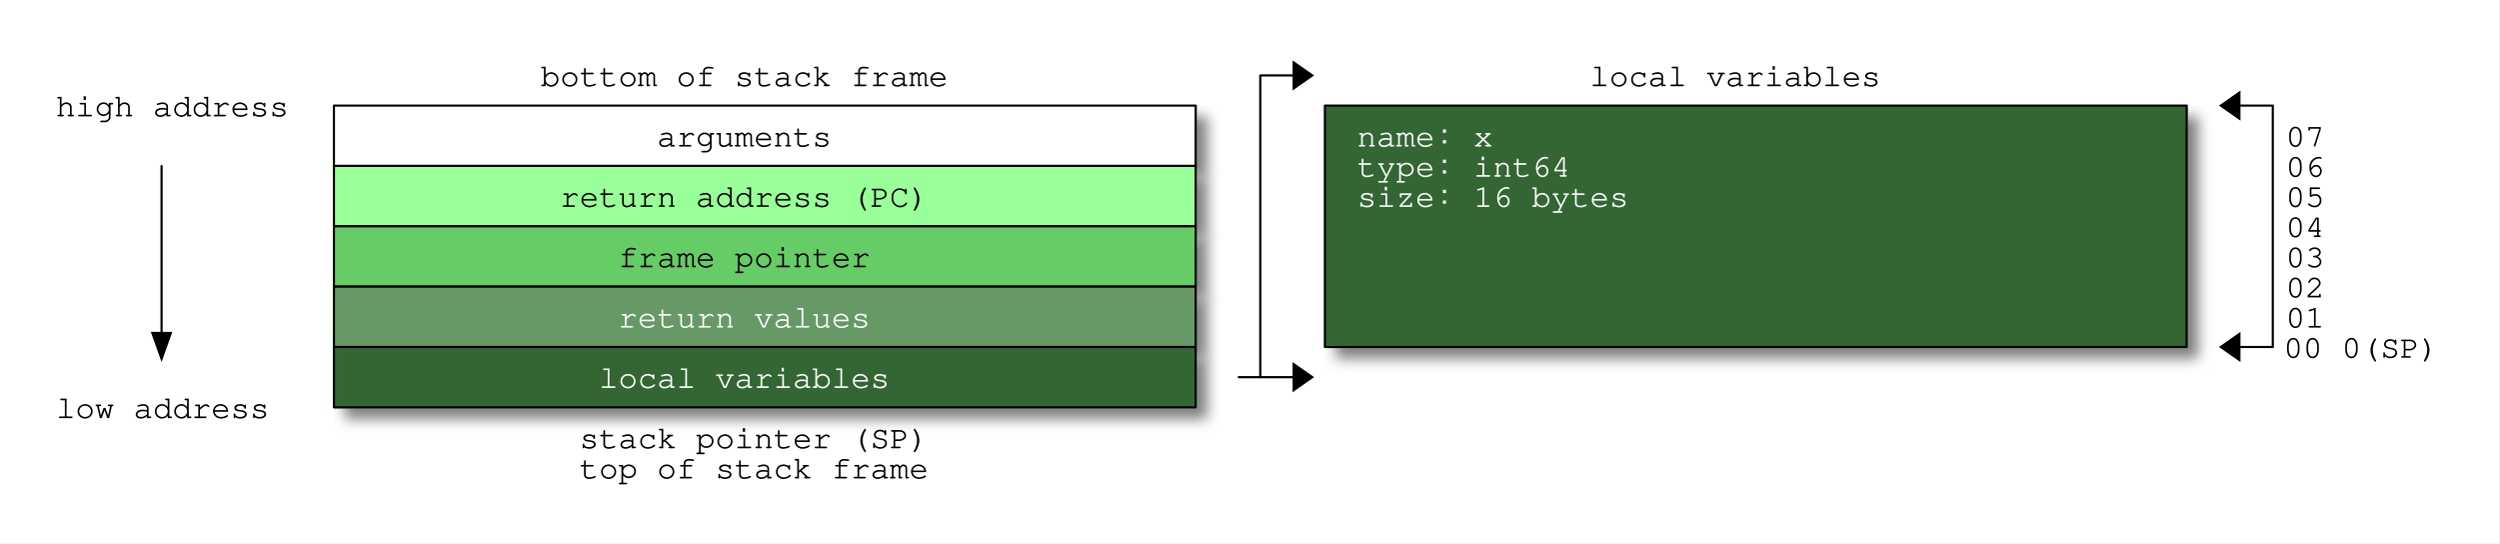
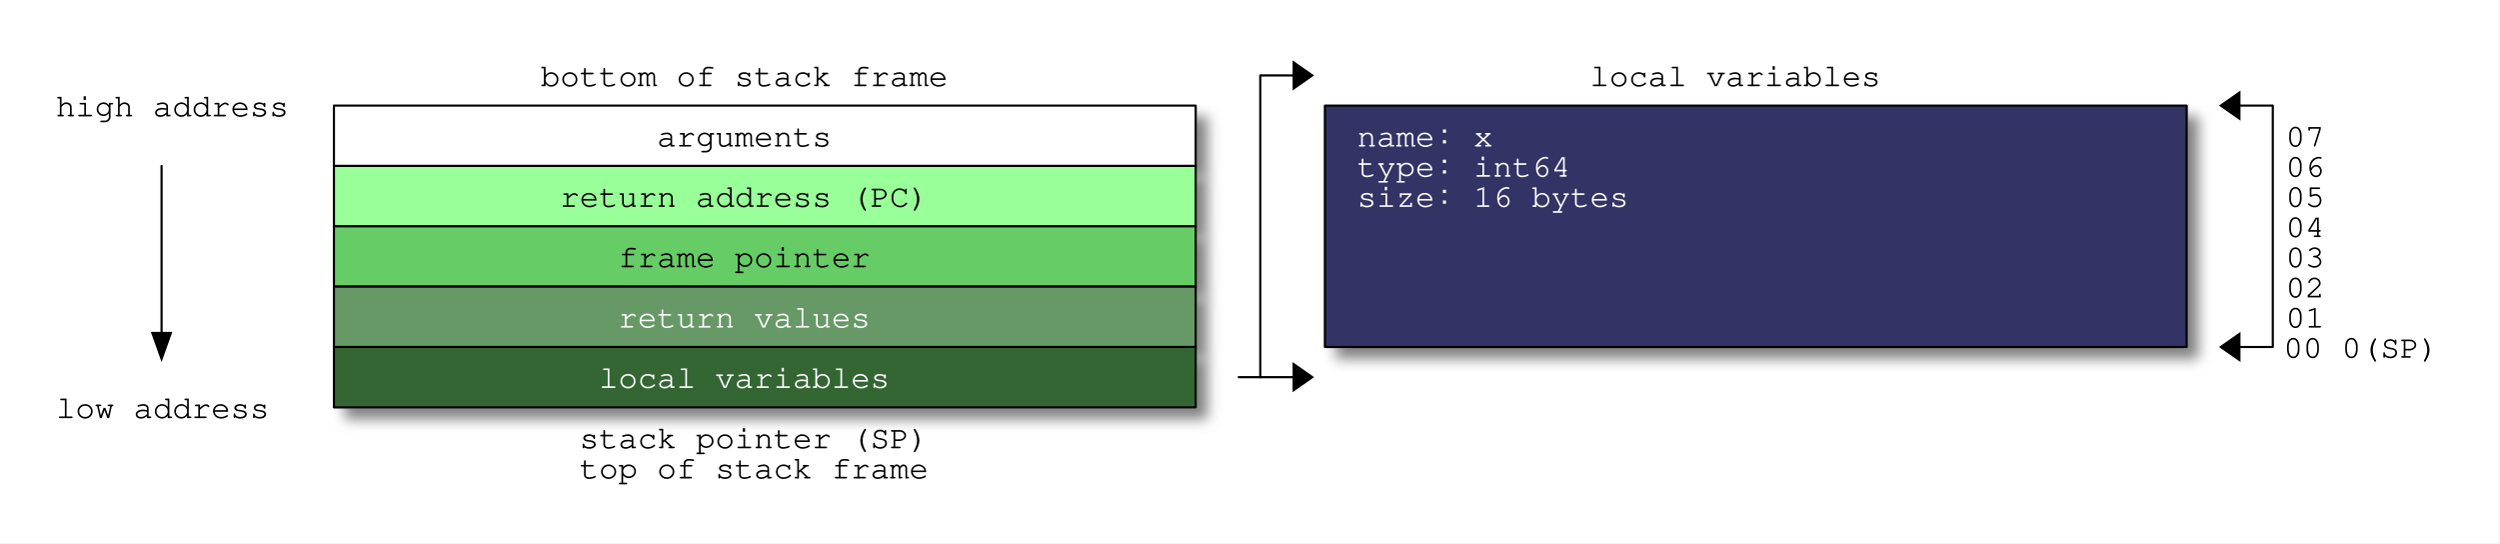
<svg xmlns="http://www.w3.org/2000/svg" width="1160" height="252" shape-rendering="geometricPrecision" version="1.0">
  <defs>
    <filter id="f2" x="0" y="0" width="200%" height="200%">
      <feOffset result="offOut" in="SourceGraphic" dx="5" dy="5" />
      <feGaussianBlur result="blurOut" in="offOut" stdDeviation="3" />
      <feBlend in="SourceGraphic" in2="blurOut" mode="normal" />
    </filter>
  </defs>
  <g stroke-width="1" stroke-linecap="square" stroke-linejoin="round">
    <rect x="0" y="0" width="1160" height="252" style="fill: #ffffff" />
    <path stroke="gray" fill="gray" filter="url(#f2)" d="M615.0 49.0 L1015.0 49.0 L1015.0 161.0 L615.0 161.0 z" />
    <path stroke="gray" fill="gray" filter="url(#f2)" d="M155.0 77.0 L555.0 77.0 L555.0 49.0 L155.0 49.0 z" />
    <path stroke="gray" fill="gray" filter="url(#f2)" d="M155.0 105.0 L555.0 105.0 L555.0 77.0 L155.0 77.0 z" />
    <path stroke="gray" fill="gray" filter="url(#f2)" d="M155.0 133.0 L155.0 105.0 L555.0 105.0 L555.0 133.0 z" />
    <path stroke="gray" fill="gray" filter="url(#f2)" d="M155.0 161.0 L155.0 133.0 L555.0 133.0 L555.0 161.0 z" />
    <path stroke="gray" fill="gray" filter="url(#f2)" d="M155.0 189.0 L155.0 161.0 L555.0 161.0 L555.0 189.0 z" />
-     <path stroke="#000000" stroke-width="1.0" stroke-linecap="round" stroke-linejoin="round" fill="#336633" d="M615.0 49.0 L1015.0 49.0 L1015.0 161.0 L615.0 161.0 z" />
+     <path stroke="#000000" stroke-width="1.0" stroke-linecap="round" stroke-linejoin="round" fill="#333366" d="M615.0 49.0 L1015.0 49.0 L1015.0 161.0 L615.0 161.0 z" />
    <path stroke="#000000" stroke-width="1.0" stroke-linecap="round" stroke-linejoin="round" fill="#ffffff" d="M155.0 77.0 L555.0 77.0 L555.0 49.0 L155.0 49.0 z" />
    <path stroke="#000000" stroke-width="1.0" stroke-linecap="round" stroke-linejoin="round" fill="#99ff99" d="M155.0 105.0 L555.0 105.0 L555.0 77.0 L155.0 77.0 z" />
    <path stroke="#000000" stroke-width="1.0" stroke-linecap="round" stroke-linejoin="round" fill="#66cc66" d="M155.0 133.0 L155.0 105.0 L555.0 105.0 L555.0 133.0 z" />
    <path stroke="#000000" stroke-width="1.0" stroke-linecap="round" stroke-linejoin="round" fill="#669966" d="M155.0 161.0 L155.0 133.0 L555.0 133.0 L555.0 161.0 z" />
    <path stroke="#000000" stroke-width="1.0" stroke-linecap="round" stroke-linejoin="round" fill="#336633" d="M155.0 189.0 L155.0 161.0 L555.0 161.0 L555.0 189.0 z" />
    <path stroke="#000000" stroke-width="1.0" stroke-linecap="round" stroke-linejoin="round" fill="none" d="M1035.0 161.0 L1055.0 161.0 L1055.0 49.0 L1035.0 49.0 " />
    <path stroke="#000000" stroke-width="1.0" stroke-linecap="round" stroke-linejoin="round" fill="none" d="M585.0 175.0 L585.0 35.0 L605.0 35.0 " />
    <path stroke="none" stroke-width="1.0" stroke-linecap="round" stroke-linejoin="round" fill="#000000" d="M600.0 28.0 L610.0 35.0 L600.0 42.0 z" />
    <path stroke="none" stroke-width="1.0" stroke-linecap="round" stroke-linejoin="round" fill="#000000" d="M1040.0 42.0 L1030.0 49.0 L1040.0 56.0 z" />
    <path stroke="none" stroke-width="1.0" stroke-linecap="round" stroke-linejoin="round" fill="#000000" d="M70.0 154.0 L75.0 168.0 L80.0 154.0 z" />
    <path stroke="none" stroke-width="1.0" stroke-linecap="round" stroke-linejoin="round" fill="#000000" d="M1040.0 154.0 L1030.0 161.0 L1040.0 168.0 z" />
    <path stroke="none" stroke-width="1.0" stroke-linecap="round" stroke-linejoin="round" fill="#000000" d="M600.0 168.0 L610.0 175.0 L600.0 182.0 z" />
    <path stroke="#000000" stroke-width="1.0" stroke-linecap="round" stroke-linejoin="round" fill="none" d="M75.0 77.0 L75.0 161.0 " />
    <path stroke="#000000" stroke-width="1.0" stroke-linecap="round" stroke-linejoin="round" fill="none" d="M585.0 175.0 L605.0 175.0 " />
    <path stroke="#000000" stroke-width="1.0" stroke-linecap="round" stroke-linejoin="round" fill="none" d="M575.0 175.0 L585.0 175.0 " />
    <text x="26" y="54" font-family="Courier" font-size="15" stroke="none" fill="#000000">high address</text>
    <text x="26" y="194" font-family="Courier" font-size="15" stroke="none" fill="#000000">low address</text>
    <text x="278" y="180" font-family="Courier" font-size="15" stroke="none" fill="#ffffff">local variables</text>
    <text x="269" y="208" font-family="Courier" font-size="15" stroke="none" fill="#000000">stack pointer (SP)</text>
    <text x="269" y="222" font-family="Courier" font-size="15" stroke="none" fill="#000000">top of stack frame</text>
    <text x="287" y="124" font-family="Courier" font-size="15" stroke="none" fill="#000000">frame pointer</text>
    <text x="287" y="152" font-family="Courier" font-size="15" stroke="none" fill="#ffffff">return values</text>
    <text x="251" y="40" font-family="Courier" font-size="15" stroke="none" fill="#000000">bottom of stack frame</text>
    <text x="260" y="96" font-family="Courier" font-size="15" stroke="none" fill="#000000">return address (PC)</text>
    <text x="305" y="68" font-family="Courier" font-size="15" stroke="none" fill="#000000">arguments</text>
    <text x="630" y="68" font-family="Courier" font-size="15" stroke="none" fill="#ffffff">name꞉ x</text>
    <text x="630" y="82" font-family="Courier" font-size="15" stroke="none" fill="#ffffff">type꞉ int64</text>
    <text x="630" y="96" font-family="Courier" font-size="15" stroke="none" fill="#ffffff">size꞉ 16 bytes</text>
    <text x="738" y="40" font-family="Courier" font-size="15" stroke="none" fill="#000000">local variables</text>
    <text x="1061" y="68" font-family="Courier" font-size="15" stroke="none" fill="#000000">07</text>
    <text x="1061" y="82" font-family="Courier" font-size="15" stroke="none" fill="#000000">06</text>
    <text x="1061" y="96" font-family="Courier" font-size="15" stroke="none" fill="#000000">05</text>
    <text x="1061" y="110" font-family="Courier" font-size="15" stroke="none" fill="#000000">04</text>
    <text x="1061" y="124" font-family="Courier" font-size="15" stroke="none" fill="#000000">03</text>
    <text x="1061" y="138" font-family="Courier" font-size="15" stroke="none" fill="#000000">02</text>
    <text x="1061" y="152" font-family="Courier" font-size="15" stroke="none" fill="#000000">01</text>
    <text x="1060" y="166" font-family="Courier" font-size="15" stroke="none" fill="#000000">00 0(SP)</text>
  </g>
</svg>
